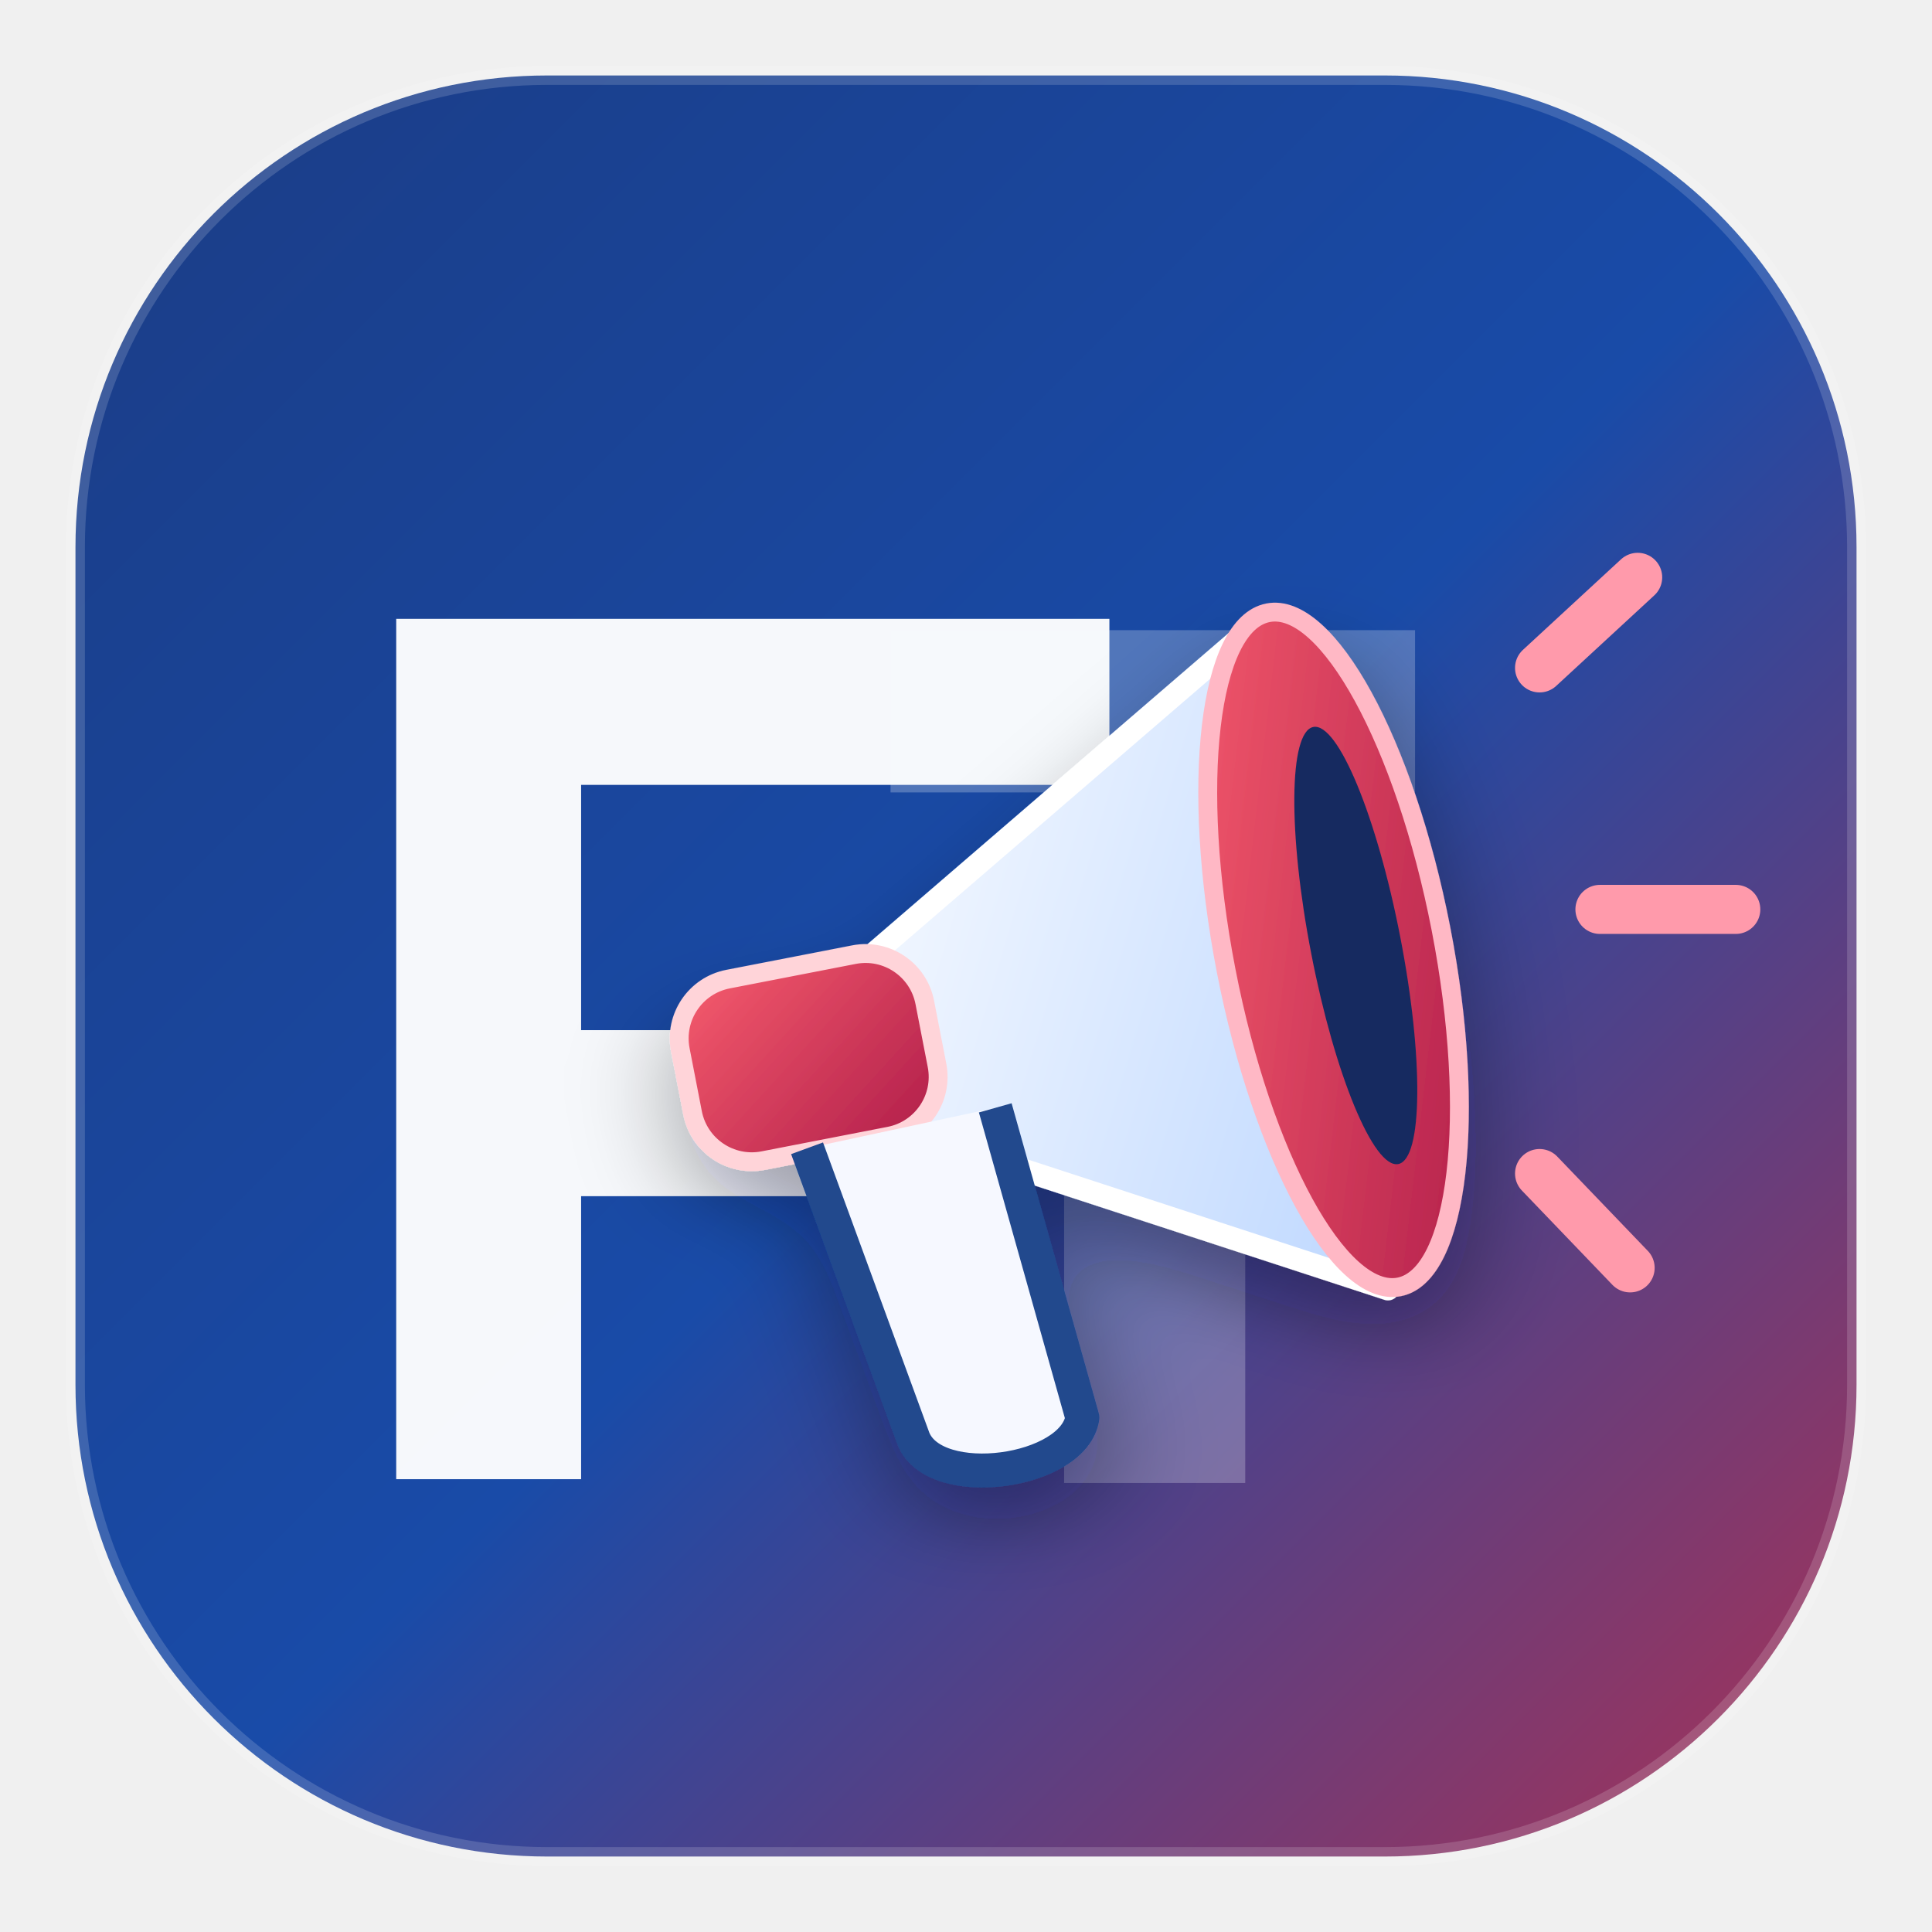
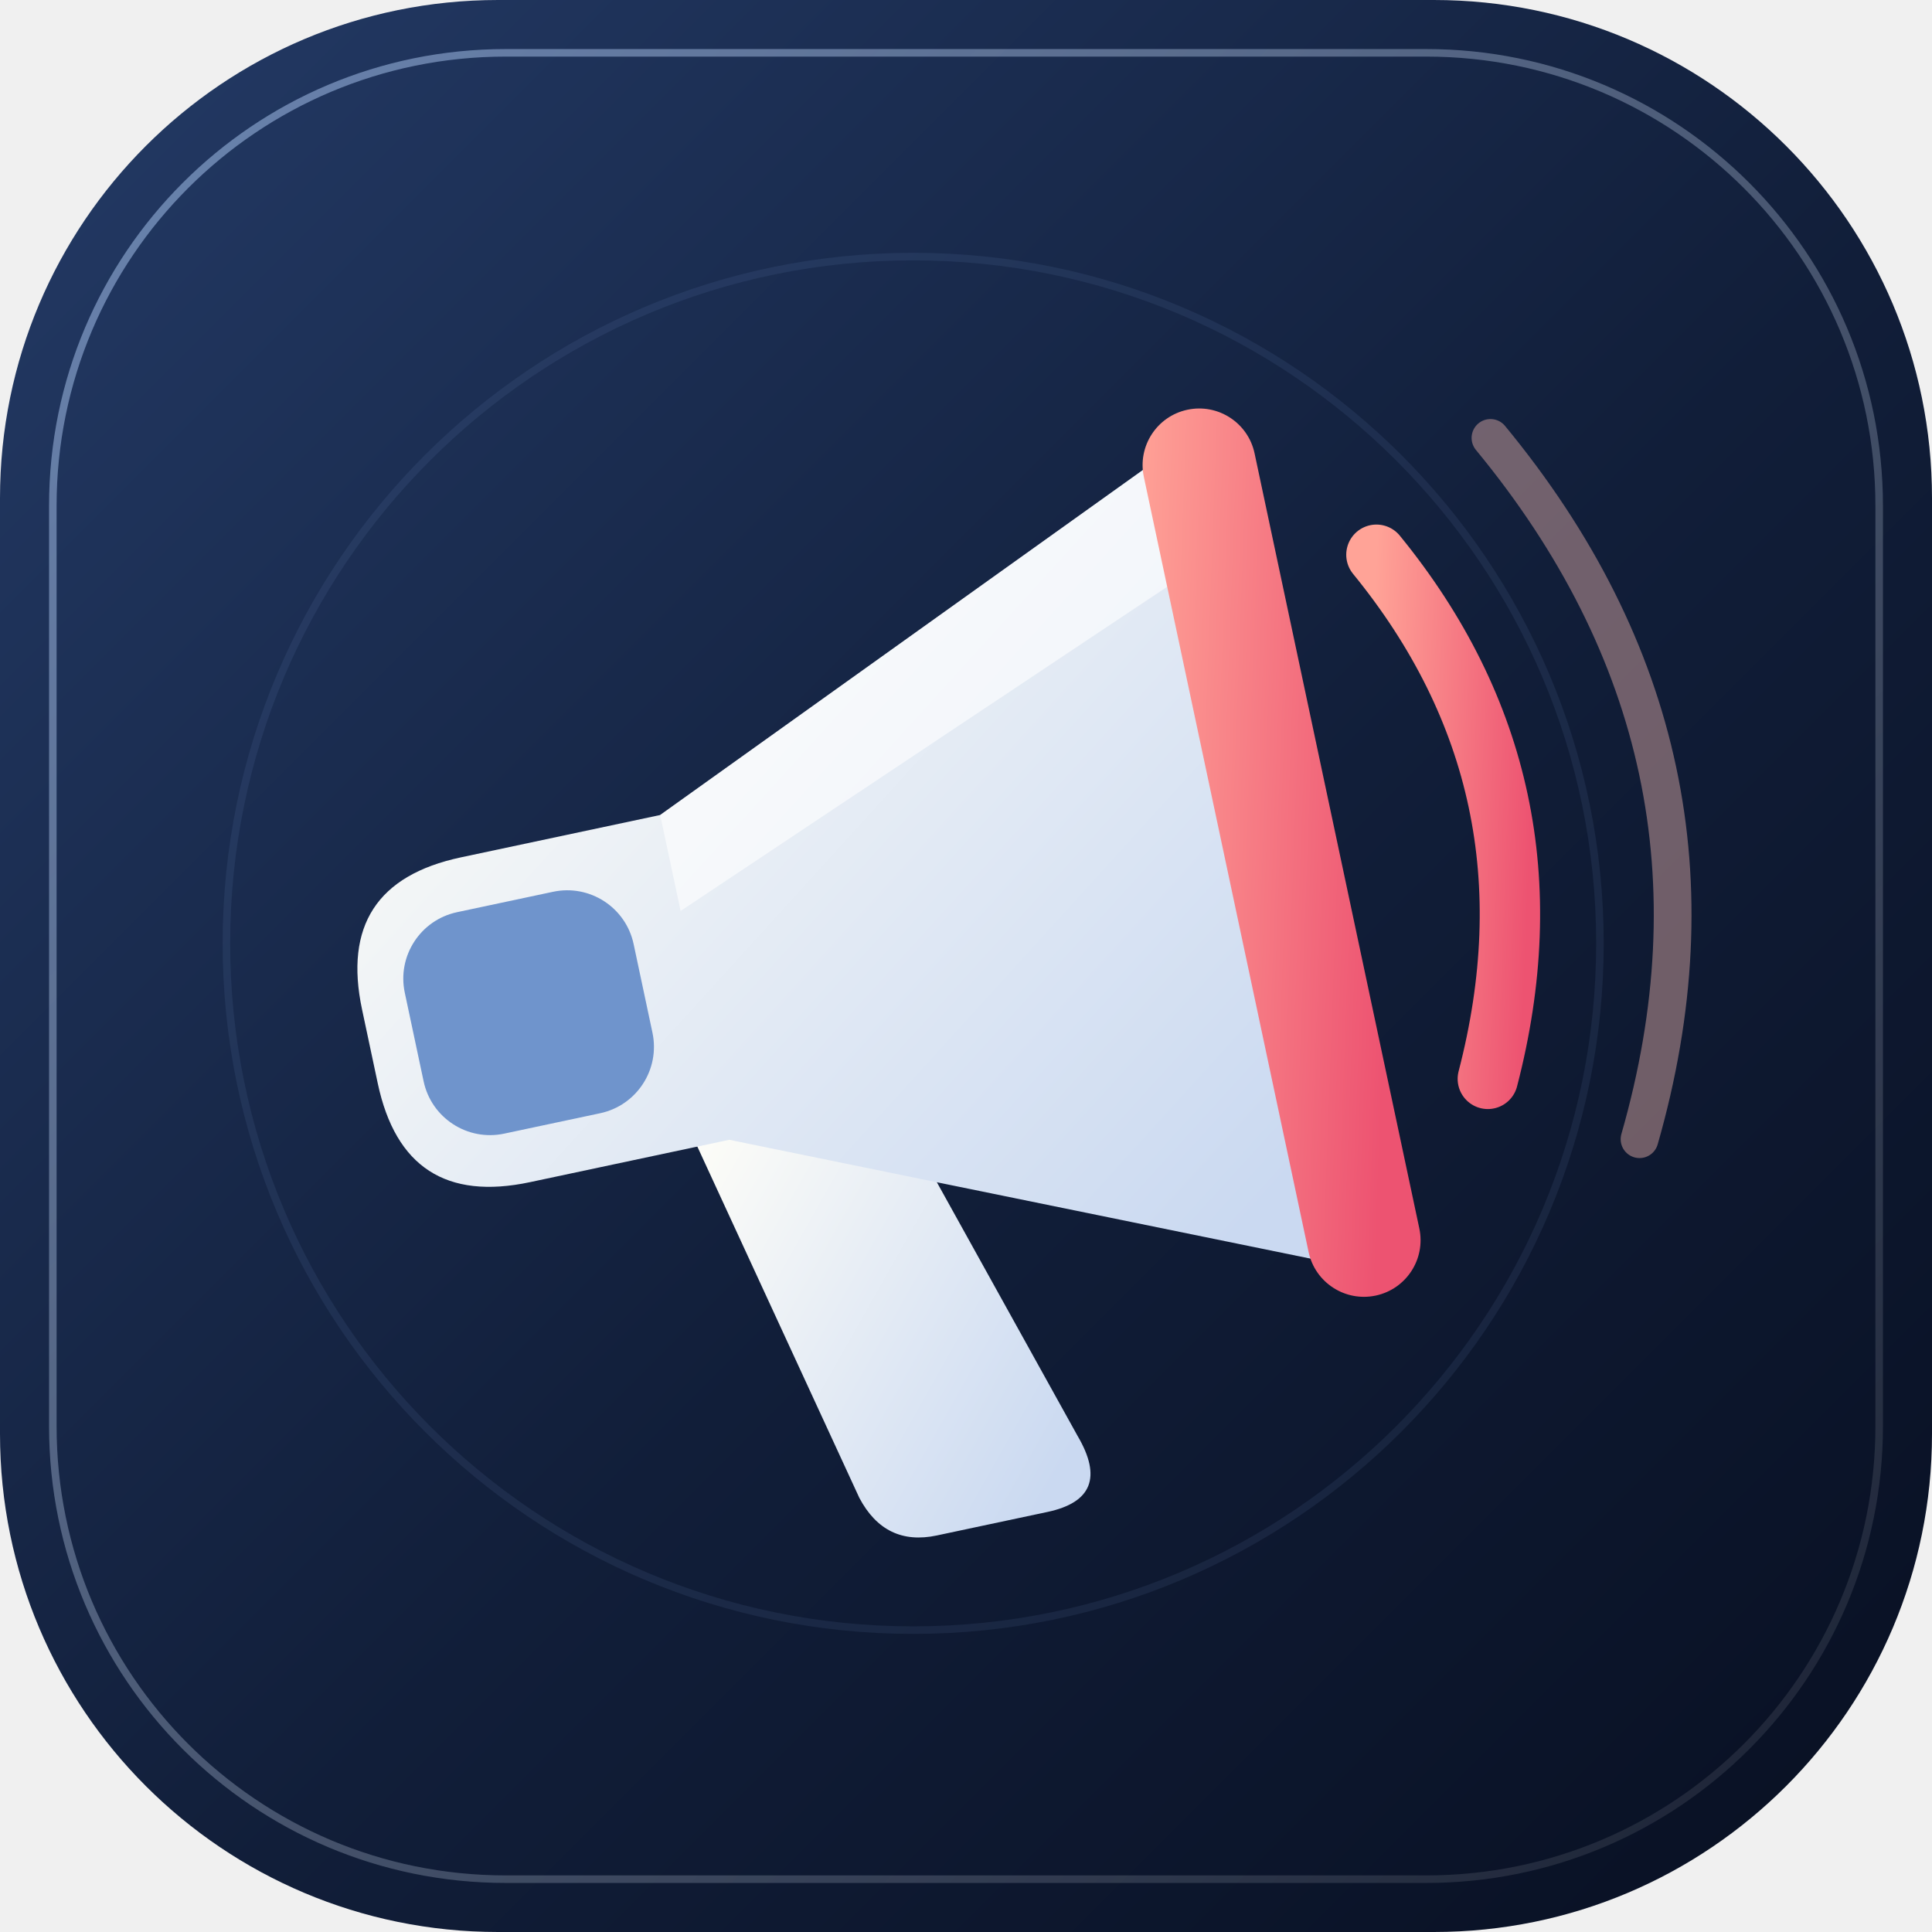
- <svg xmlns="http://www.w3.org/2000/svg" viewBox="0 0 512 512" role="img" aria-label="Funados Todos">
+ <svg xmlns="http://www.w3.org/2000/svg" viewBox="0 0 256 256" role="img" aria-labelledby="title desc">
  <defs>
-     <linearGradient id="back" x1="0" y1="0" x2="1" y2="1">
-       <stop stop-color="#1b3c85" />
-       <stop offset=".52" stop-color="#194ba8" />
-       <stop offset="1" stop-color="#ad3154" />
+     <linearGradient id="base" x2="1" y2="1">
+       <stop stop-color="#243b67" />
+       <stop offset=".55" stop-color="#111e39" />
+       <stop offset="1" stop-color="#080f21" />
    </linearGradient>
-     <linearGradient id="horn" x1="0" y1=".3" x2="1" y2="1">
-       <stop stop-color="#f7faff" />
-       <stop offset="1" stop-color="#bdd7ff" />
+     <linearGradient id="ivory" x1="0" y1="0" x2=".8" y2="1">
+       <stop stop-color="#fffef8" />
+       <stop offset="1" stop-color="#cad9f1" />
    </linearGradient>
-     <linearGradient id="accent" x1="0" y1="0" x2="1" y2="1">
-       <stop stop-color="#f65c6d" />
-       <stop offset="1" stop-color="#b01d4a" />
+     <linearGradient id="coral" x2=".5" y2="1">
+       <stop stop-color="#ffa397" />
+       <stop offset="1" stop-color="#ed5371" />
    </linearGradient>
-     <filter id="shadow">
-       <feDropShadow dx="0" dy="11" stdDeviation="12" flood-color="#090e22" flood-opacity=".35" />
-     </filter>
+     <linearGradient id="edge" x2="1" y2="1">
+       <stop stop-color="#b2d1ff" stop-opacity=".5" />
+       <stop offset="1" stop-color="#fff" stop-opacity=".06" />
+     </linearGradient>
  </defs>
-   <rect x="20" y="20" width="472" height="472" rx="125" fill="url(#back)" />
-   <path d="M105 164h189v44H154v65h110v44H154v75h-49z" fill="#fff" opacity=".96" />
-   <path d="M236 167h139v43h-45v183h-48V210h-46z" fill="#f8fbff" opacity=".25" />
-   <g filter="url(#shadow)" transform="rotate(-11 307 275)">
-     <path d="M221 248l133-76v180l-133-74z" fill="url(#horn)" stroke="#ffffff" stroke-width="6" stroke-linejoin="round" />
-     <rect x="182" y="238" width="66" height="49" rx="16" fill="url(#accent)" stroke="#ffd4d9" stroke-width="5" />
-     <path d="M210 286l13 81c3 15 40 17 45 3l-7-85" fill="#f6f8ff" stroke="#20488d" stroke-width="9" stroke-linejoin="round" />
-     <ellipse cx="357" cy="261" rx="29" ry="91" fill="url(#accent)" stroke="#ffb8c5" stroke-width="5" />
-     <ellipse cx="363" cy="261" rx="12" ry="59" fill="#172b61" />
+   <rect width="256" height="256" rx="66" fill="url(#base)" />
+   <rect x="7" y="7" width="242" height="242" rx="60" fill="none" stroke="url(#edge)" />
+   <circle cx="121" cy="125" r="91" fill="none" stroke="#9cbfff" stroke-opacity=".08" />
+   <g transform="rotate(-12 123 126)">
+     <path d="m87 142 12 53q2 7 9 7h15q9 0 6-9l-15-49Z" fill="url(#ivory)" />
+     <path d="M65 101h27l78-34v112l-78-34H65q-17 0-17-17v-10q0-17 17-17Z" fill="url(#ivory)" />
+     <path d="m92 101 78-34v16l-78 31Z" fill="#fff" fill-opacity=".6" />
+     <rect x="164" y="63" width="15" height="120" rx="7.5" fill="url(#coral)" />
+     <rect x="54" y="108" width="31" height="30" rx="9" fill="#6f94cc" />
+     <path d="M192 87q18 35 0 71" fill="none" stroke="url(#coral)" stroke-width="8" stroke-linecap="round" />
+     <path d="M210 75q25 48 0 95" fill="none" stroke="#e8b2ac" stroke-opacity=".45" stroke-width="5" stroke-linecap="round" />
  </g>
-   <path d="M408 177l26-24M424 241h36M408 311l24 25" fill="none" stroke="#ff9aab" stroke-width="13" stroke-linecap="round" />
-   <rect x="20" y="20" width="472" height="472" rx="125" fill="none" stroke="#ffffff" stroke-opacity=".16" stroke-width="5" />
</svg>
